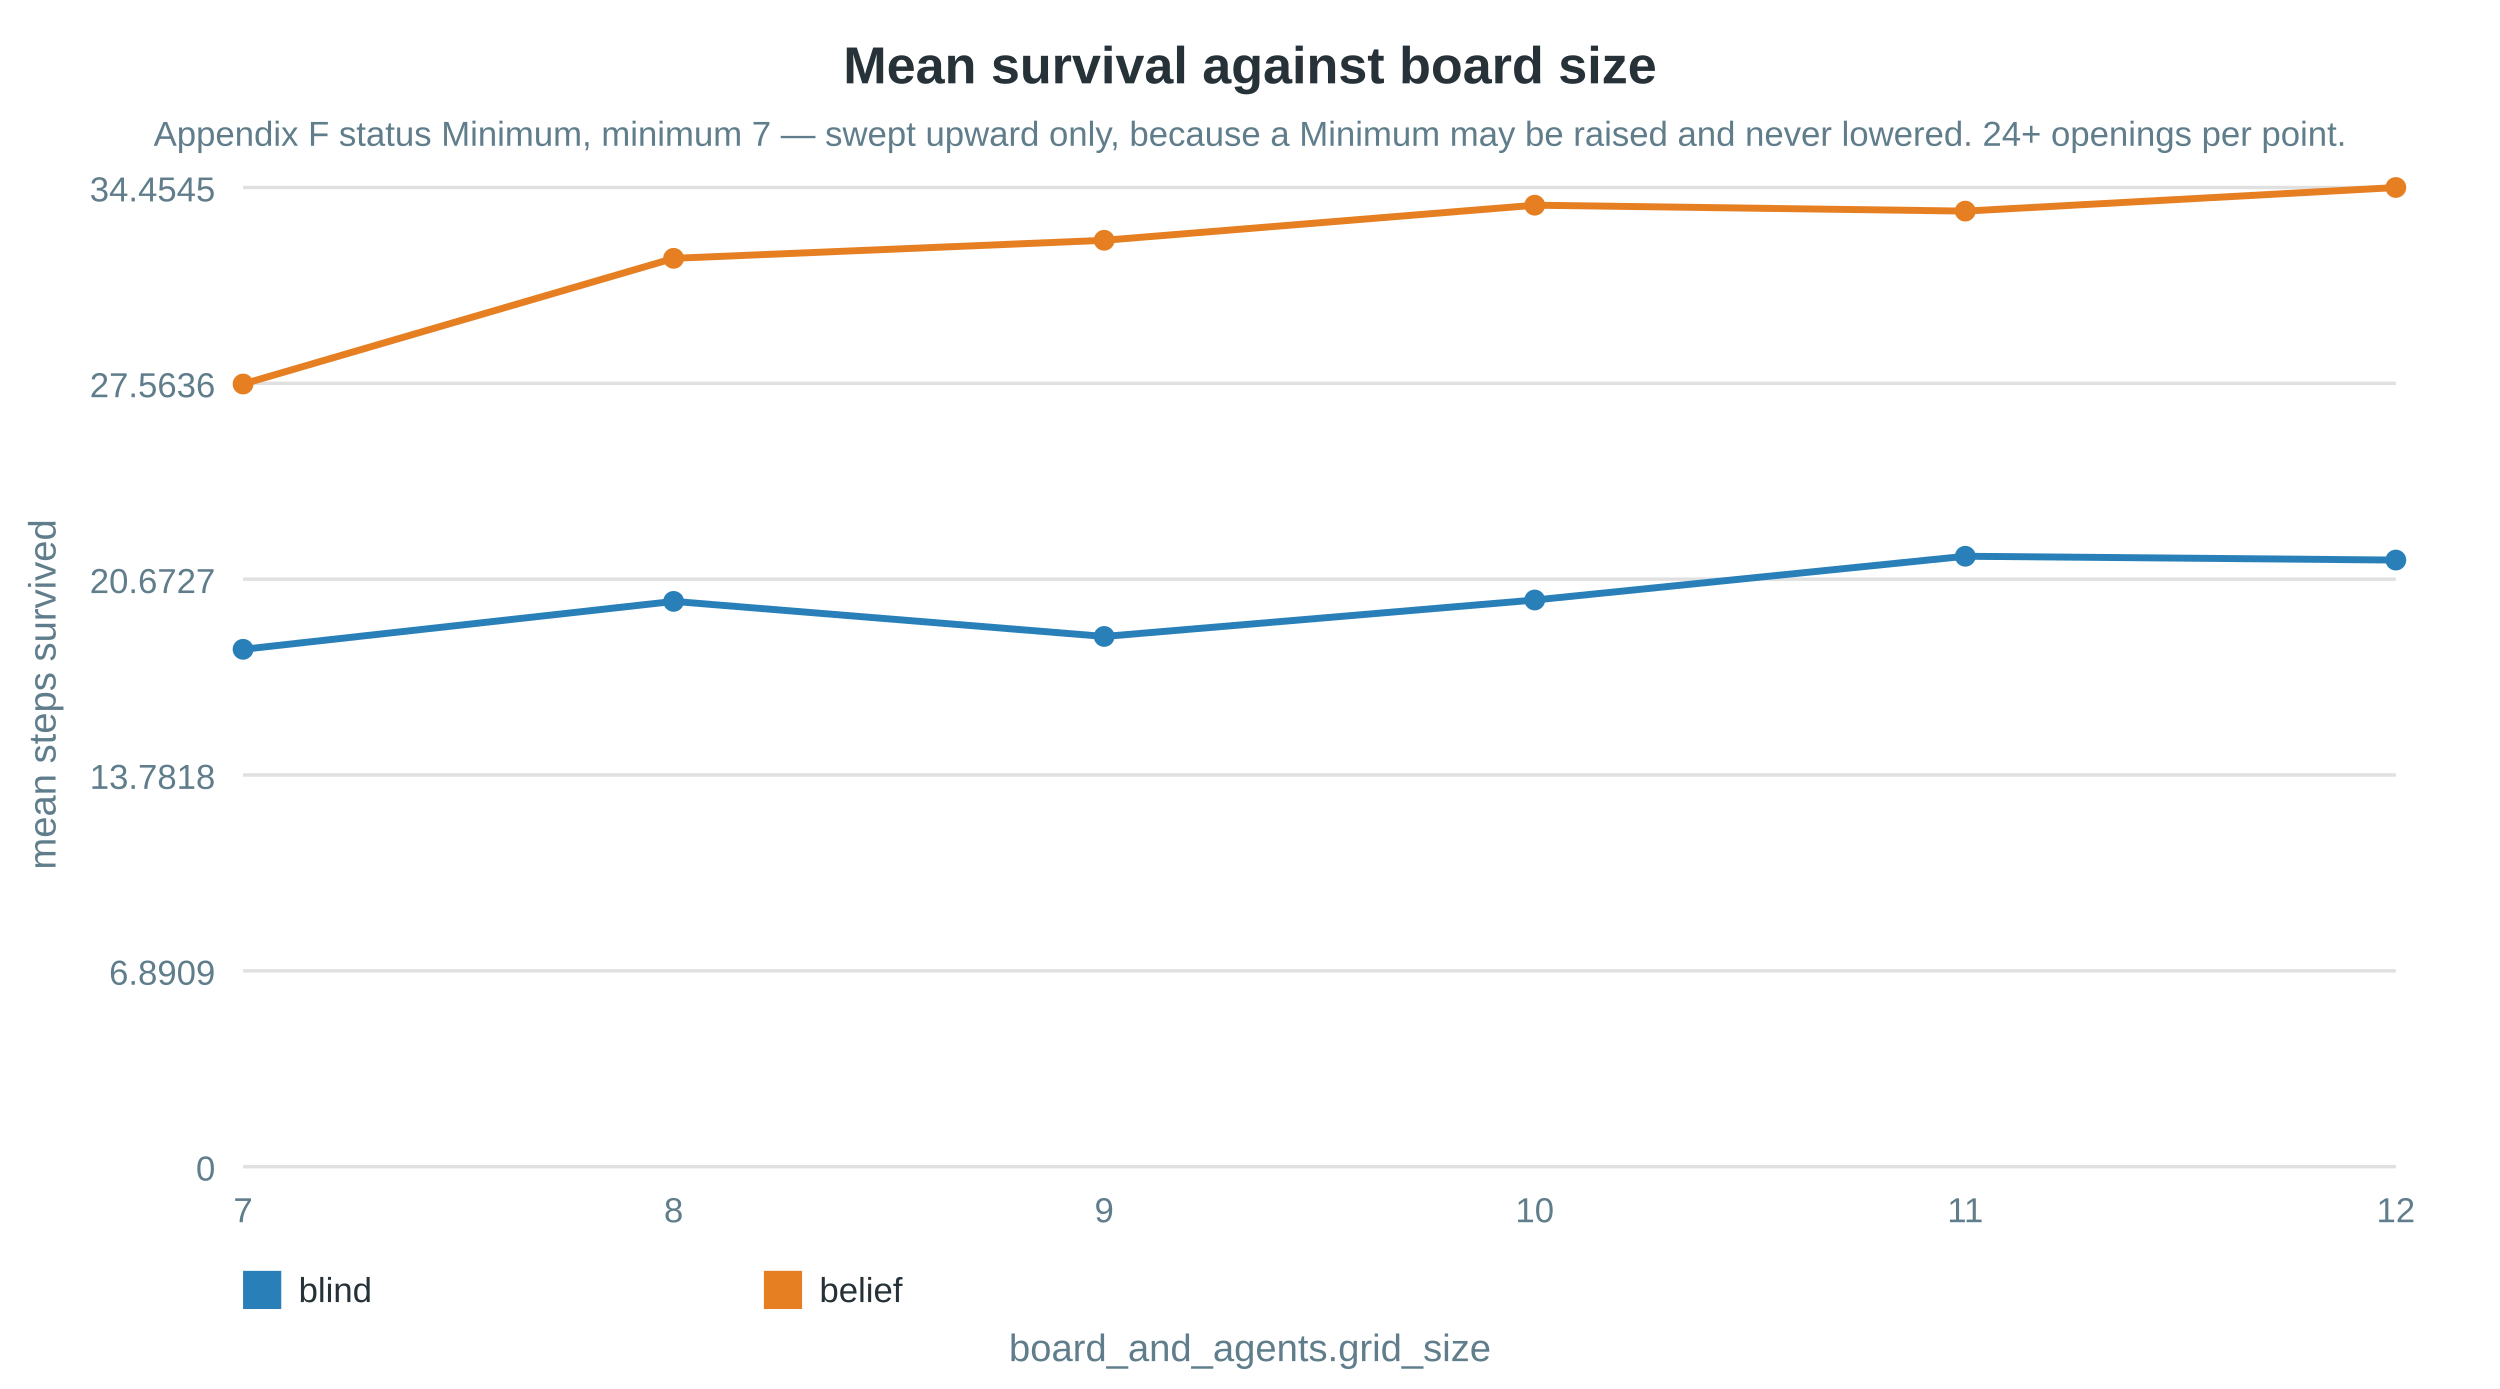
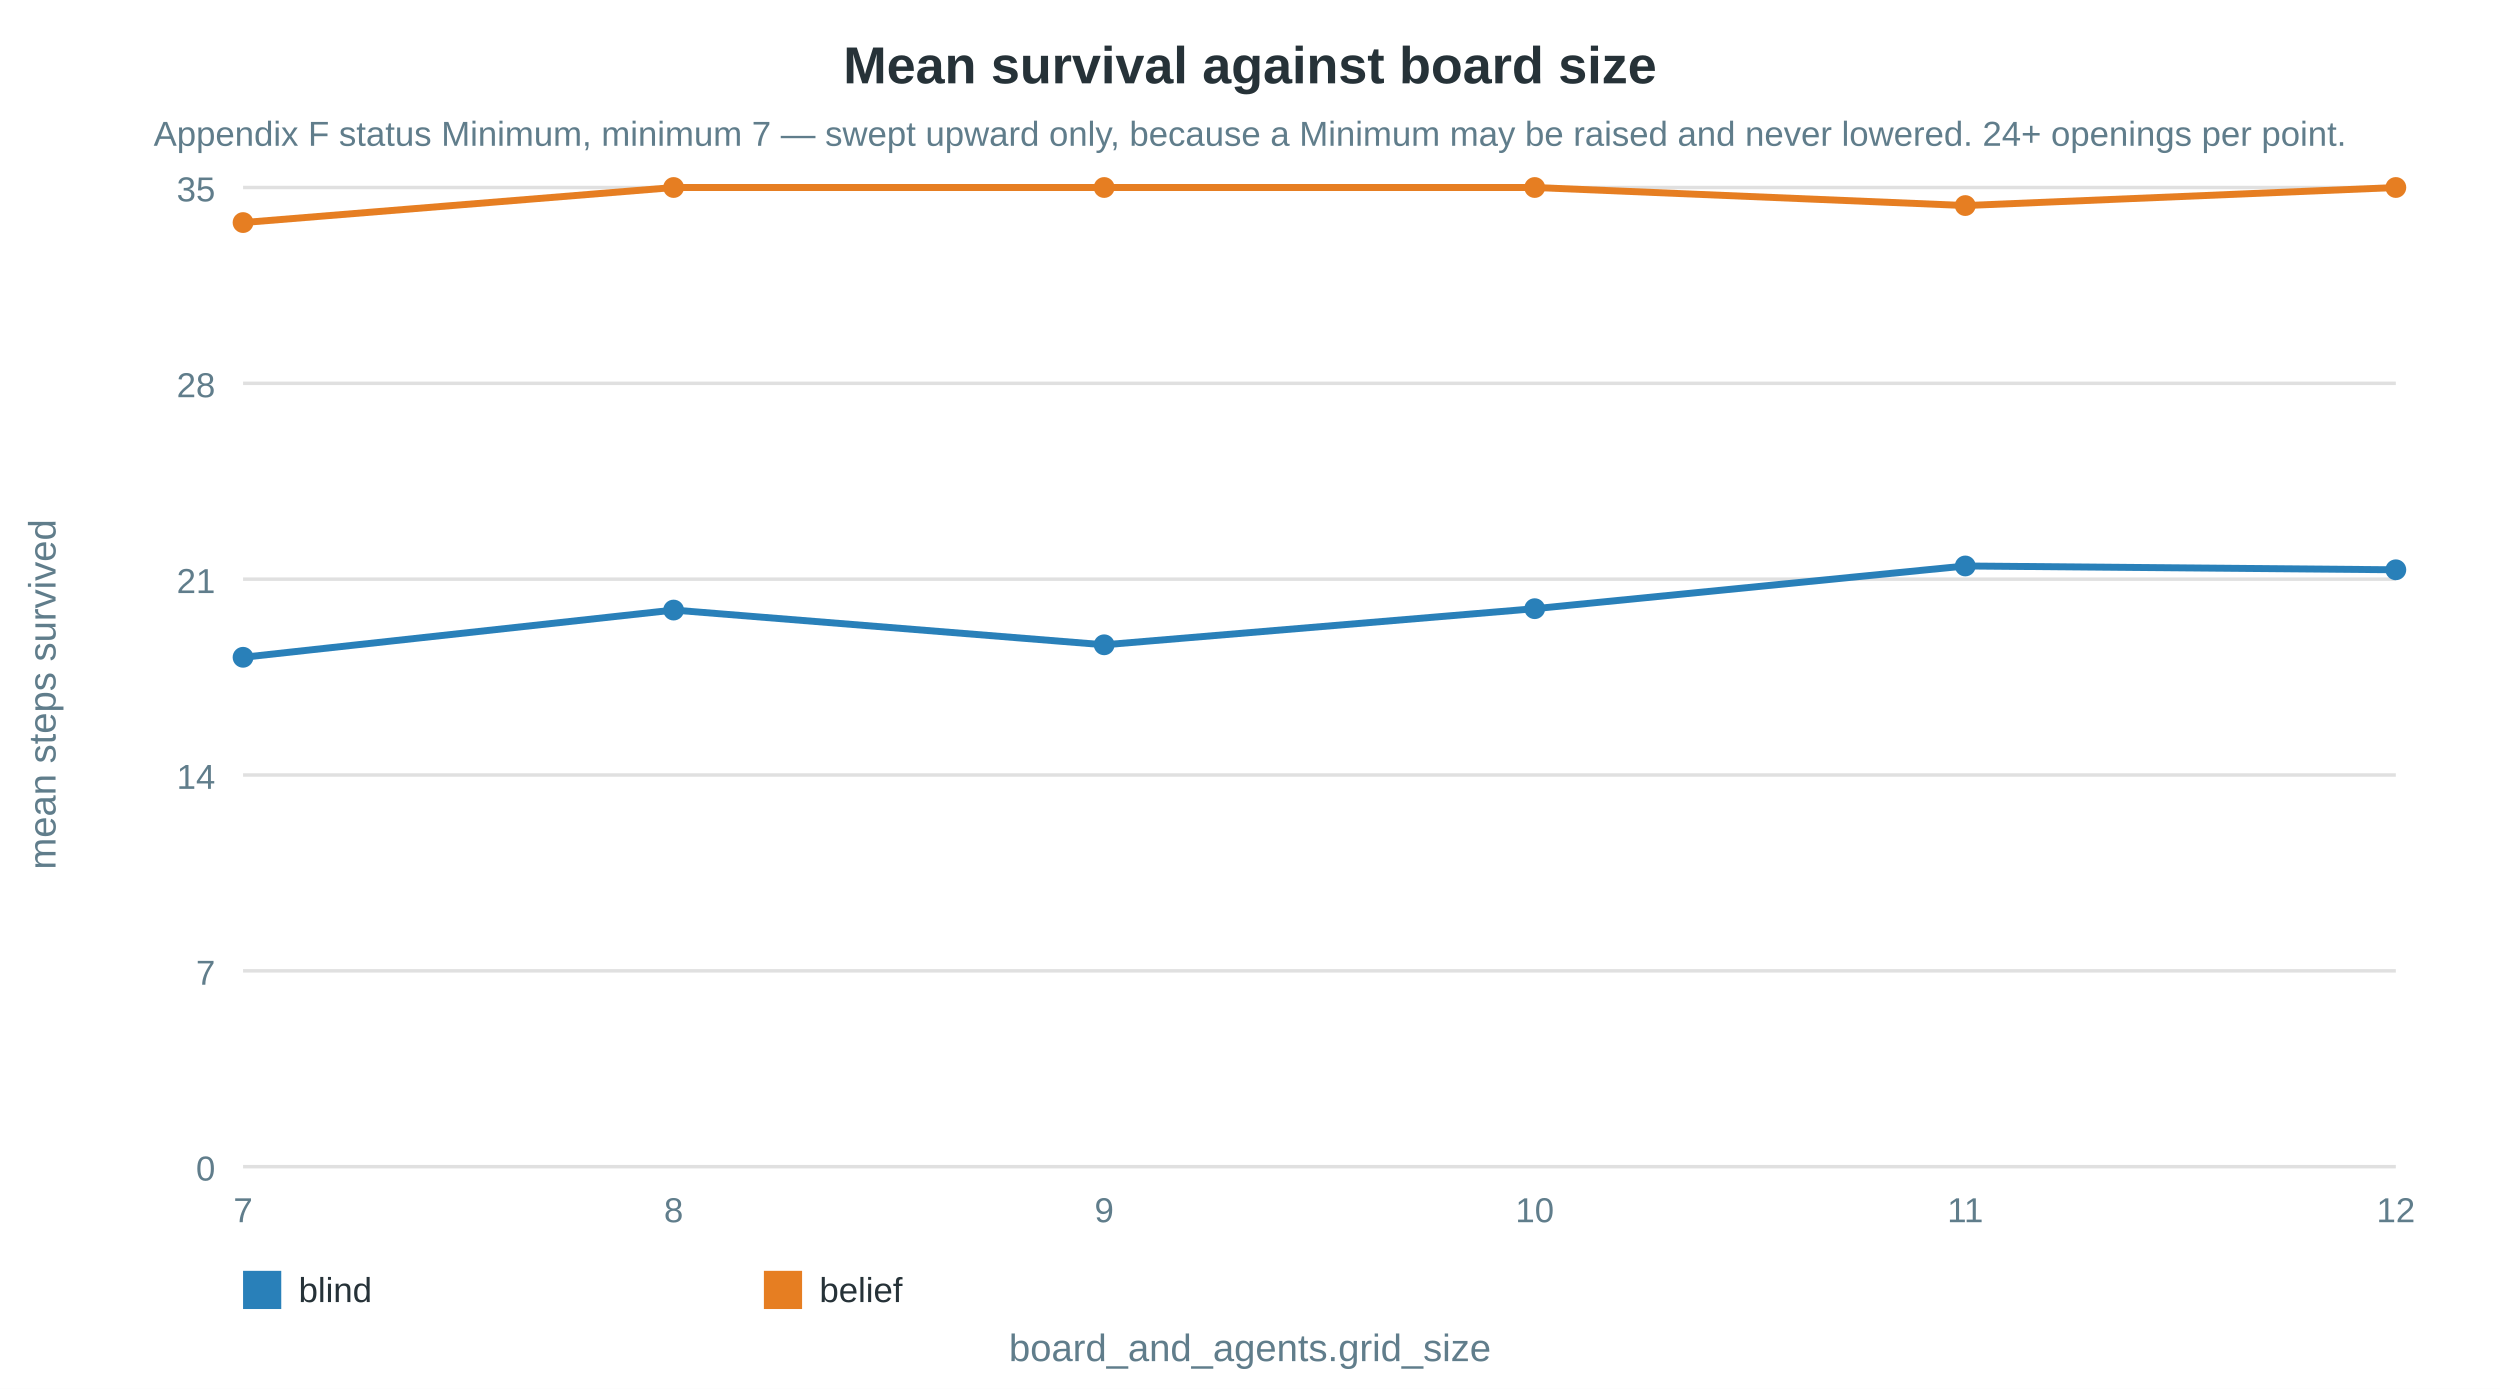
<svg xmlns="http://www.w3.org/2000/svg" viewBox="0 0 720 400" width="720" height="400" role="img">
  <rect width="720" height="400" fill="#ffffff" />
  <text x="360.0" y="24.0" font-family="Segoe UI,Arial,sans-serif" font-size="15" fill="#263238" text-anchor="middle" font-weight="bold">Mean survival against board size</text>
  <text x="360.0" y="42.0" font-family="Segoe UI,Arial,sans-serif" font-size="10" fill="#607d8b" text-anchor="middle" font-weight="normal">Appendix F status Minimum, minimum 7 — swept upward only, because a Minimum may be raised and never lowered. 24+ openings per point.</text>
  <text x="360.0" y="392.0" font-family="Segoe UI,Arial,sans-serif" font-size="11" fill="#607d8b" text-anchor="middle" font-weight="normal">board_and_agents.grid_size</text>
  <g transform="translate(16,200.0) rotate(-90)">
    <text x="0.0" y="0.0" font-family="Segoe UI,Arial,sans-serif" font-size="11" fill="#607d8b" text-anchor="middle" font-weight="normal">mean steps survived</text>
  </g>
  <line x1="70" y1="336.0" x2="690" y2="336.0" stroke="#e0e0e0" stroke-width="1" />
  <text x="62.0" y="340.0" font-family="Segoe UI,Arial,sans-serif" font-size="10" fill="#607d8b" text-anchor="end" font-weight="normal">0</text>
  <line x1="70" y1="279.6" x2="690" y2="279.6" stroke="#e0e0e0" stroke-width="1" />
-   <text x="62.0" y="283.6" font-family="Segoe UI,Arial,sans-serif" font-size="10" fill="#607d8b" text-anchor="end" font-weight="normal">6.8909</text>
+   <text x="62.0" y="283.6" font-family="Segoe UI,Arial,sans-serif" font-size="10" fill="#607d8b" text-anchor="end" font-weight="normal">7</text>
  <line x1="70" y1="223.2" x2="690" y2="223.2" stroke="#e0e0e0" stroke-width="1" />
-   <text x="62.0" y="227.2" font-family="Segoe UI,Arial,sans-serif" font-size="10" fill="#607d8b" text-anchor="end" font-weight="normal">13.7818</text>
+   <text x="62.0" y="227.2" font-family="Segoe UI,Arial,sans-serif" font-size="10" fill="#607d8b" text-anchor="end" font-weight="normal">14</text>
  <line x1="70" y1="166.8" x2="690" y2="166.8" stroke="#e0e0e0" stroke-width="1" />
-   <text x="62.0" y="170.8" font-family="Segoe UI,Arial,sans-serif" font-size="10" fill="#607d8b" text-anchor="end" font-weight="normal">20.6727</text>
+   <text x="62.0" y="170.8" font-family="Segoe UI,Arial,sans-serif" font-size="10" fill="#607d8b" text-anchor="end" font-weight="normal">21</text>
  <line x1="70" y1="110.4" x2="690" y2="110.4" stroke="#e0e0e0" stroke-width="1" />
-   <text x="62.0" y="114.4" font-family="Segoe UI,Arial,sans-serif" font-size="10" fill="#607d8b" text-anchor="end" font-weight="normal">27.5636</text>
+   <text x="62.0" y="114.4" font-family="Segoe UI,Arial,sans-serif" font-size="10" fill="#607d8b" text-anchor="end" font-weight="normal">28</text>
  <line x1="70" y1="54.0" x2="690" y2="54.0" stroke="#e0e0e0" stroke-width="1" />
-   <text x="62.0" y="58.0" font-family="Segoe UI,Arial,sans-serif" font-size="10" fill="#607d8b" text-anchor="end" font-weight="normal">34.4545</text>
+   <text x="62.0" y="58.0" font-family="Segoe UI,Arial,sans-serif" font-size="10" fill="#607d8b" text-anchor="end" font-weight="normal">35</text>
  <text x="70.0" y="352.0" font-family="Segoe UI,Arial,sans-serif" font-size="10" fill="#607d8b" text-anchor="middle" font-weight="normal">7</text>
  <text x="194.0" y="352.0" font-family="Segoe UI,Arial,sans-serif" font-size="10" fill="#607d8b" text-anchor="middle" font-weight="normal">8</text>
  <text x="318.0" y="352.0" font-family="Segoe UI,Arial,sans-serif" font-size="10" fill="#607d8b" text-anchor="middle" font-weight="normal">9</text>
  <text x="442.0" y="352.0" font-family="Segoe UI,Arial,sans-serif" font-size="10" fill="#607d8b" text-anchor="middle" font-weight="normal">10</text>
  <text x="566.0" y="352.0" font-family="Segoe UI,Arial,sans-serif" font-size="10" fill="#607d8b" text-anchor="middle" font-weight="normal">11</text>
  <text x="690.0" y="352.0" font-family="Segoe UI,Arial,sans-serif" font-size="10" fill="#607d8b" text-anchor="middle" font-weight="normal">12</text>
-   <circle cx="70.0" cy="187.0" r="3" fill="#2980b9" />
-   <circle cx="194.0" cy="173.2" r="3" fill="#2980b9" />
-   <circle cx="318.0" cy="183.3" r="3" fill="#2980b9" />
-   <circle cx="442.0" cy="172.8" r="3" fill="#2980b9" />
-   <circle cx="566.0" cy="160.2" r="3" fill="#2980b9" />
-   <circle cx="690.0" cy="161.3" r="3" fill="#2980b9" />
-   <polyline points="70.0,187.0 194.0,173.2 318.0,183.3 442.0,172.8 566.0,160.2 690.0,161.3" fill="none" stroke="#2980b9" stroke-width="2" />
-   <circle cx="70.0" cy="110.6" r="3" fill="#e67e22" />
-   <circle cx="194.0" cy="74.4" r="3" fill="#e67e22" />
-   <circle cx="318.0" cy="69.2" r="3" fill="#e67e22" />
-   <circle cx="442.0" cy="59.1" r="3" fill="#e67e22" />
-   <circle cx="566.0" cy="60.8" r="3" fill="#e67e22" />
+   <circle cx="70.0" cy="189.3" r="3" fill="#2980b9" />
+   <circle cx="194.0" cy="175.7" r="3" fill="#2980b9" />
+   <circle cx="318.0" cy="185.7" r="3" fill="#2980b9" />
+   <circle cx="442.0" cy="175.3" r="3" fill="#2980b9" />
+   <circle cx="566.0" cy="163.0" r="3" fill="#2980b9" />
+   <circle cx="690.0" cy="164.1" r="3" fill="#2980b9" />
+   <polyline points="70.0,189.3 194.0,175.7 318.0,185.7 442.0,175.3 566.0,163.0 690.0,164.1" fill="none" stroke="#2980b9" stroke-width="2" />
+   <circle cx="70.0" cy="64.1" r="3" fill="#e67e22" />
+   <circle cx="194.0" cy="54.0" r="3" fill="#e67e22" />
+   <circle cx="318.0" cy="54.0" r="3" fill="#e67e22" />
+   <circle cx="442.0" cy="54.0" r="3" fill="#e67e22" />
+   <circle cx="566.0" cy="59.2" r="3" fill="#e67e22" />
  <circle cx="690.0" cy="54.0" r="3" fill="#e67e22" />
-   <polyline points="70.0,110.6 194.0,74.4 318.0,69.2 442.0,59.1 566.0,60.8 690.0,54.0" fill="none" stroke="#e67e22" stroke-width="2" />
+   <polyline points="70.0,64.1 194.0,54.0 318.0,54.0 442.0,54.0 566.0,59.2 690.0,54.0" fill="none" stroke="#e67e22" stroke-width="2" />
  <rect x="70" y="366" width="11" height="11" fill="#2980b9" />
  <text x="86.0" y="375.0" font-family="Segoe UI,Arial,sans-serif" font-size="10" fill="#263238" text-anchor="start" font-weight="normal">blind</text>
  <rect x="220" y="366" width="11" height="11" fill="#e67e22" />
  <text x="236.0" y="375.0" font-family="Segoe UI,Arial,sans-serif" font-size="10" fill="#263238" text-anchor="start" font-weight="normal">belief</text>
</svg>
